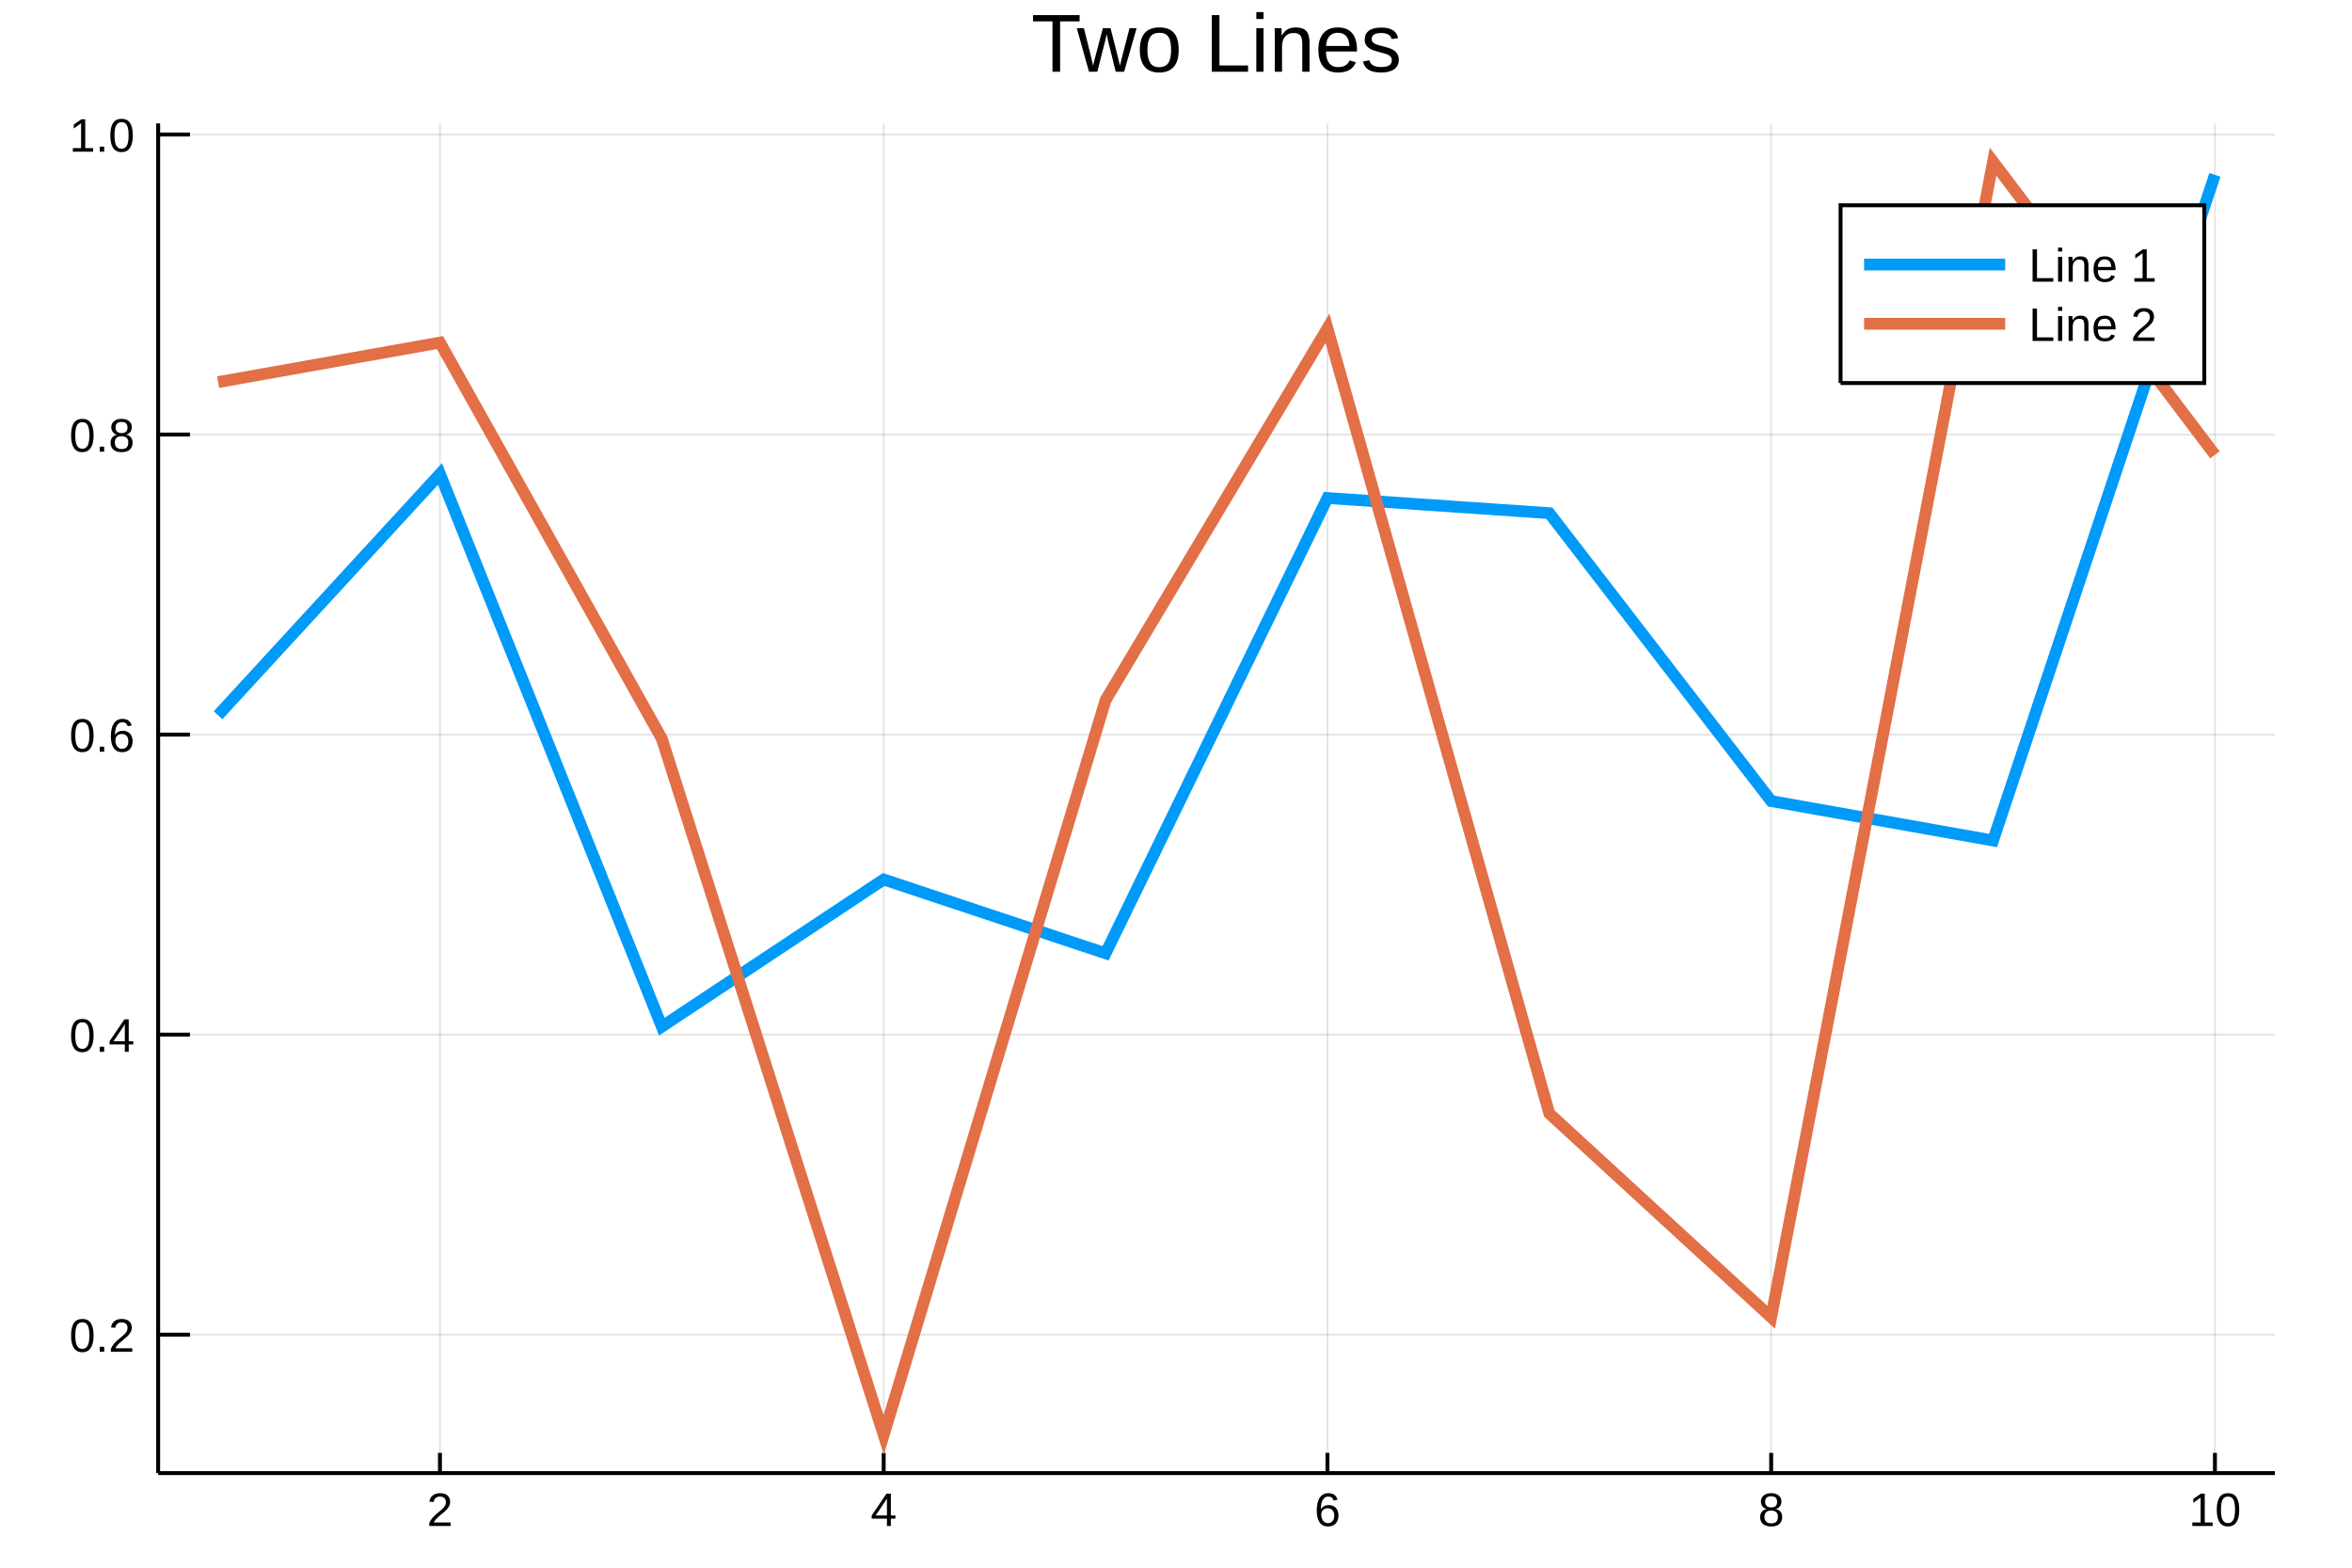
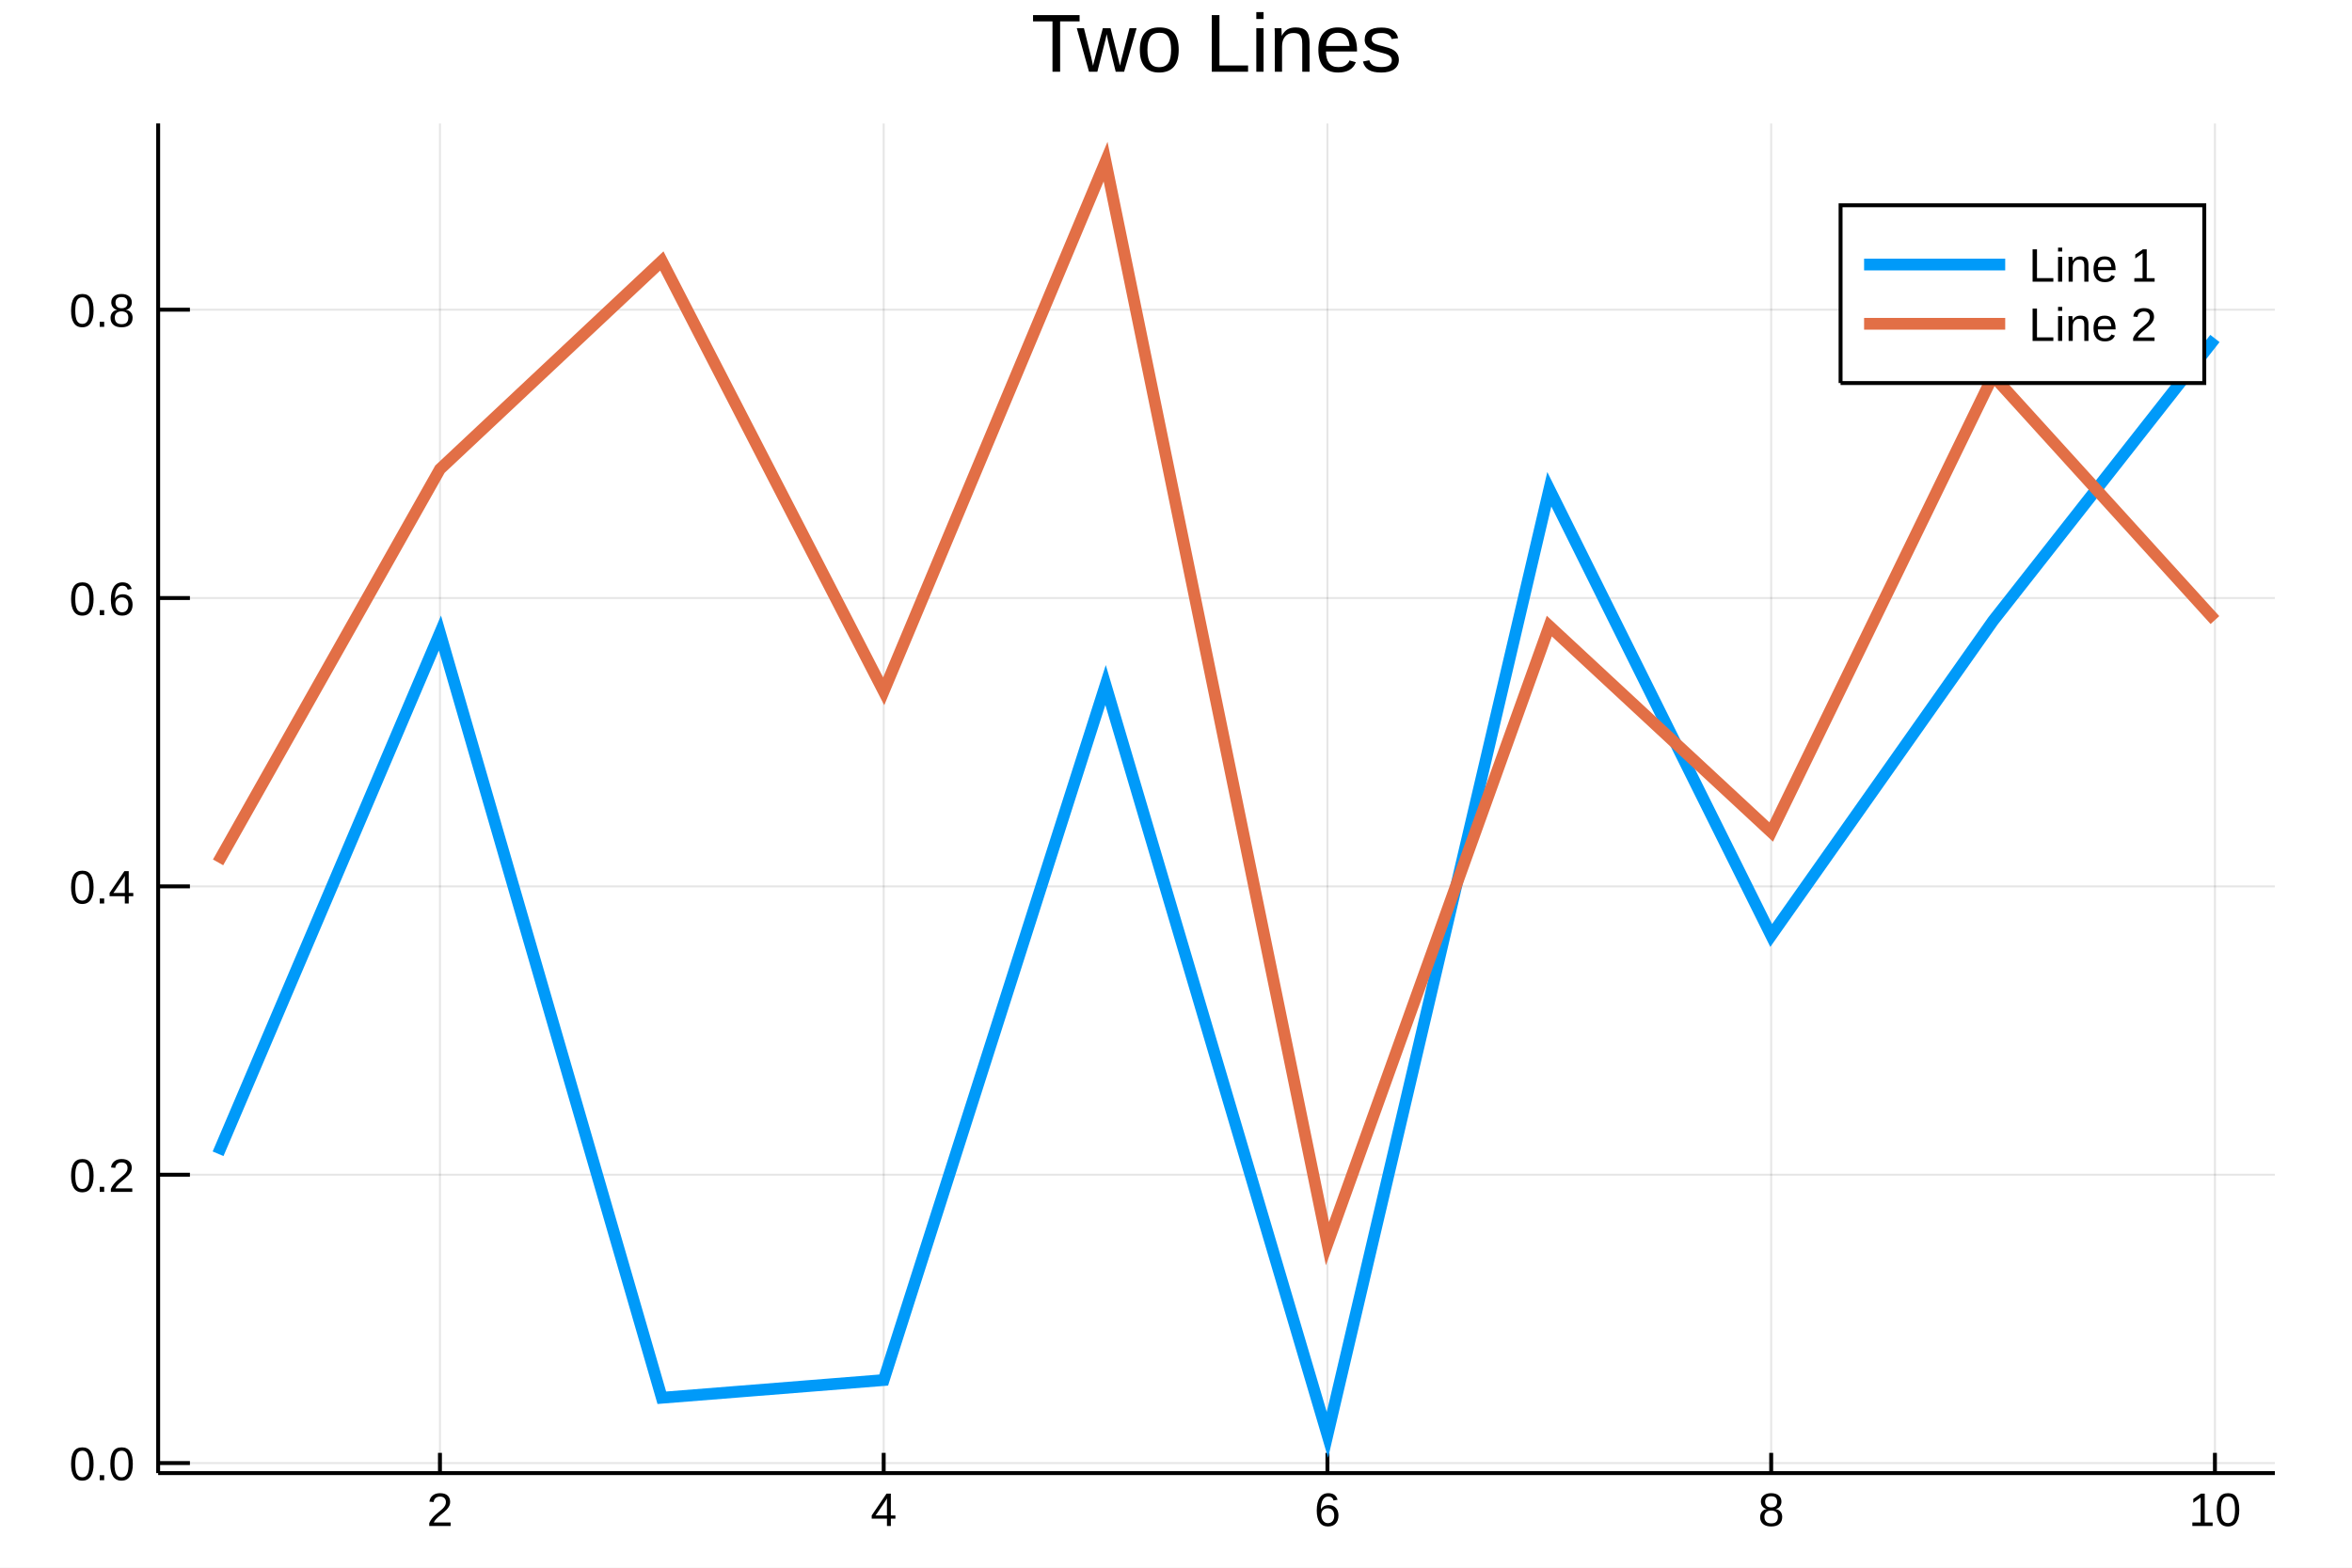
<svg xmlns="http://www.w3.org/2000/svg" width="600" height="400" viewBox="0 0 2400 1600">
  <defs>
-     <clipPath id="clip9600">
+     <clipPath id="clip9000">
      <rect x="0" y="0" width="2000" height="2000" />
    </clipPath>
  </defs>
  <defs>
-     <clipPath id="clip9601">
+     <clipPath id="clip9001">
      <rect x="0" y="0" width="2400" height="1600" />
    </clipPath>
  </defs>
-   <polygon clip-path="url(#clip9601)" points=" 0,1600 2400,1600 2400,0 0,0    " fill="#ffffff" fill-rule="evenodd" fill-opacity="1" />
+   <polygon clip-path="url(#clip9001)" points=" 0,1600 2400,1600 2400,0 0,0    " fill="#ffffff" fill-rule="evenodd" fill-opacity="1" />
  <defs>
-     <clipPath id="clip9602">
+     <clipPath id="clip9002">
      <rect x="480" y="0" width="1681" height="1600" />
    </clipPath>
  </defs>
-   <polygon clip-path="url(#clip9601)" points=" 161.394,1503.47 2321.26,1503.47 2321.26,125.984 161.394,125.984    " fill="#ffffff" fill-rule="evenodd" fill-opacity="1" />
+   <polygon clip-path="url(#clip9001)" points=" 161.394,1503.47 2321.26,1503.47 2321.26,125.984 161.394,125.984    " fill="#ffffff" fill-rule="evenodd" fill-opacity="1" />
  <defs>
-     <clipPath id="clip9603">
+     <clipPath id="clip9003">
      <rect x="161" y="125" width="2161" height="1378" />
    </clipPath>
  </defs>
-   <polyline clip-path="url(#clip9603)" style="stroke:#000000; stroke-width:2; stroke-opacity:0.1; fill:none" points="   448.923,1503.47 448.923,125.984    " />
-   <polyline clip-path="url(#clip9603)" style="stroke:#000000; stroke-width:2; stroke-opacity:0.1; fill:none" points="   901.725,1503.47 901.725,125.984    " />
-   <polyline clip-path="url(#clip9603)" style="stroke:#000000; stroke-width:2; stroke-opacity:0.1; fill:none" points="   1354.53,1503.47 1354.53,125.984    " />
-   <polyline clip-path="url(#clip9603)" style="stroke:#000000; stroke-width:2; stroke-opacity:0.1; fill:none" points="   1807.33,1503.47 1807.33,125.984    " />
-   <polyline clip-path="url(#clip9603)" style="stroke:#000000; stroke-width:2; stroke-opacity:0.1; fill:none" points="   2260.13,1503.47 2260.13,125.984    " />
-   <polyline clip-path="url(#clip9603)" style="stroke:#000000; stroke-width:2; stroke-opacity:0.1; fill:none" points="   161.394,1362.15 2321.26,1362.15    " />
-   <polyline clip-path="url(#clip9603)" style="stroke:#000000; stroke-width:2; stroke-opacity:0.1; fill:none" points="   161.394,1055.94 2321.26,1055.94    " />
-   <polyline clip-path="url(#clip9603)" style="stroke:#000000; stroke-width:2; stroke-opacity:0.1; fill:none" points="   161.394,749.718 2321.26,749.718    " />
-   <polyline clip-path="url(#clip9603)" style="stroke:#000000; stroke-width:2; stroke-opacity:0.1; fill:none" points="   161.394,443.501 2321.26,443.501    " />
-   <polyline clip-path="url(#clip9603)" style="stroke:#000000; stroke-width:2; stroke-opacity:0.1; fill:none" points="   161.394,137.284 2321.26,137.284    " />
-   <polyline clip-path="url(#clip9601)" style="stroke:#000000; stroke-width:4; stroke-opacity:1; fill:none" points="   161.394,1503.47 2321.26,1503.47    " />
-   <polyline clip-path="url(#clip9601)" style="stroke:#000000; stroke-width:4; stroke-opacity:1; fill:none" points="   161.394,1503.47 161.394,125.984    " />
-   <polyline clip-path="url(#clip9601)" style="stroke:#000000; stroke-width:4; stroke-opacity:1; fill:none" points="   448.923,1503.47 448.923,1482.81    " />
-   <polyline clip-path="url(#clip9601)" style="stroke:#000000; stroke-width:4; stroke-opacity:1; fill:none" points="   901.725,1503.47 901.725,1482.81    " />
-   <polyline clip-path="url(#clip9601)" style="stroke:#000000; stroke-width:4; stroke-opacity:1; fill:none" points="   1354.53,1503.47 1354.53,1482.81    " />
-   <polyline clip-path="url(#clip9601)" style="stroke:#000000; stroke-width:4; stroke-opacity:1; fill:none" points="   1807.33,1503.47 1807.33,1482.81    " />
-   <polyline clip-path="url(#clip9601)" style="stroke:#000000; stroke-width:4; stroke-opacity:1; fill:none" points="   2260.13,1503.47 2260.13,1482.81    " />
-   <polyline clip-path="url(#clip9601)" style="stroke:#000000; stroke-width:4; stroke-opacity:1; fill:none" points="   161.394,1362.15 193.792,1362.15    " />
-   <polyline clip-path="url(#clip9601)" style="stroke:#000000; stroke-width:4; stroke-opacity:1; fill:none" points="   161.394,1055.94 193.792,1055.94    " />
-   <polyline clip-path="url(#clip9601)" style="stroke:#000000; stroke-width:4; stroke-opacity:1; fill:none" points="   161.394,749.718 193.792,749.718    " />
-   <polyline clip-path="url(#clip9601)" style="stroke:#000000; stroke-width:4; stroke-opacity:1; fill:none" points="   161.394,443.501 193.792,443.501    " />
-   <polyline clip-path="url(#clip9601)" style="stroke:#000000; stroke-width:4; stroke-opacity:1; fill:none" points="   161.394,137.284 193.792,137.284    " />
-   <g clip-path="url(#clip9601)">
+   <polyline clip-path="url(#clip9003)" style="stroke:#000000; stroke-width:2; stroke-opacity:0.1; fill:none" points="   448.923,1503.47 448.923,125.984    " />
+   <polyline clip-path="url(#clip9003)" style="stroke:#000000; stroke-width:2; stroke-opacity:0.1; fill:none" points="   901.725,1503.47 901.725,125.984    " />
+   <polyline clip-path="url(#clip9003)" style="stroke:#000000; stroke-width:2; stroke-opacity:0.1; fill:none" points="   1354.53,1503.47 1354.53,125.984    " />
+   <polyline clip-path="url(#clip9003)" style="stroke:#000000; stroke-width:2; stroke-opacity:0.1; fill:none" points="   1807.33,1503.47 1807.33,125.984    " />
+   <polyline clip-path="url(#clip9003)" style="stroke:#000000; stroke-width:2; stroke-opacity:0.1; fill:none" points="   2260.13,1503.47 2260.13,125.984    " />
+   <polyline clip-path="url(#clip9003)" style="stroke:#000000; stroke-width:2; stroke-opacity:0.1; fill:none" points="   161.394,1493.21 2321.26,1493.21    " />
+   <polyline clip-path="url(#clip9003)" style="stroke:#000000; stroke-width:2; stroke-opacity:0.1; fill:none" points="   161.394,1198.93 2321.26,1198.93    " />
+   <polyline clip-path="url(#clip9003)" style="stroke:#000000; stroke-width:2; stroke-opacity:0.1; fill:none" points="   161.394,904.643 2321.26,904.643    " />
+   <polyline clip-path="url(#clip9003)" style="stroke:#000000; stroke-width:2; stroke-opacity:0.1; fill:none" points="   161.394,610.358 2321.26,610.358    " />
+   <polyline clip-path="url(#clip9003)" style="stroke:#000000; stroke-width:2; stroke-opacity:0.1; fill:none" points="   161.394,316.072 2321.26,316.072    " />
+   <polyline clip-path="url(#clip9001)" style="stroke:#000000; stroke-width:4; stroke-opacity:1; fill:none" points="   161.394,1503.47 2321.26,1503.47    " />
+   <polyline clip-path="url(#clip9001)" style="stroke:#000000; stroke-width:4; stroke-opacity:1; fill:none" points="   161.394,1503.47 161.394,125.984    " />
+   <polyline clip-path="url(#clip9001)" style="stroke:#000000; stroke-width:4; stroke-opacity:1; fill:none" points="   448.923,1503.47 448.923,1482.81    " />
+   <polyline clip-path="url(#clip9001)" style="stroke:#000000; stroke-width:4; stroke-opacity:1; fill:none" points="   901.725,1503.47 901.725,1482.81    " />
+   <polyline clip-path="url(#clip9001)" style="stroke:#000000; stroke-width:4; stroke-opacity:1; fill:none" points="   1354.53,1503.47 1354.53,1482.81    " />
+   <polyline clip-path="url(#clip9001)" style="stroke:#000000; stroke-width:4; stroke-opacity:1; fill:none" points="   1807.33,1503.47 1807.33,1482.81    " />
+   <polyline clip-path="url(#clip9001)" style="stroke:#000000; stroke-width:4; stroke-opacity:1; fill:none" points="   2260.13,1503.47 2260.13,1482.81    " />
+   <polyline clip-path="url(#clip9001)" style="stroke:#000000; stroke-width:4; stroke-opacity:1; fill:none" points="   161.394,1493.21 193.792,1493.21    " />
+   <polyline clip-path="url(#clip9001)" style="stroke:#000000; stroke-width:4; stroke-opacity:1; fill:none" points="   161.394,1198.93 193.792,1198.93    " />
+   <polyline clip-path="url(#clip9001)" style="stroke:#000000; stroke-width:4; stroke-opacity:1; fill:none" points="   161.394,904.643 193.792,904.643    " />
+   <polyline clip-path="url(#clip9001)" style="stroke:#000000; stroke-width:4; stroke-opacity:1; fill:none" points="   161.394,610.358 193.792,610.358    " />
+   <polyline clip-path="url(#clip9001)" style="stroke:#000000; stroke-width:4; stroke-opacity:1; fill:none" points="   161.394,316.072 193.792,316.072    " />
+   <g clip-path="url(#clip9001)">
    <text style="fill:#000000; fill-opacity:1; font-family:Arial,Helvetica Neue,Helvetica,sans-serif; font-size:48px; text-anchor:middle;" transform="rotate(0, 448.923, 1557.47)" x="448.923" y="1557.47">2</text>
  </g>
-   <g clip-path="url(#clip9601)">
+   <g clip-path="url(#clip9001)">
    <text style="fill:#000000; fill-opacity:1; font-family:Arial,Helvetica Neue,Helvetica,sans-serif; font-size:48px; text-anchor:middle;" transform="rotate(0, 901.725, 1557.47)" x="901.725" y="1557.47">4</text>
  </g>
-   <g clip-path="url(#clip9601)">
+   <g clip-path="url(#clip9001)">
    <text style="fill:#000000; fill-opacity:1; font-family:Arial,Helvetica Neue,Helvetica,sans-serif; font-size:48px; text-anchor:middle;" transform="rotate(0, 1354.53, 1557.47)" x="1354.53" y="1557.47">6</text>
  </g>
-   <g clip-path="url(#clip9601)">
+   <g clip-path="url(#clip9001)">
    <text style="fill:#000000; fill-opacity:1; font-family:Arial,Helvetica Neue,Helvetica,sans-serif; font-size:48px; text-anchor:middle;" transform="rotate(0, 1807.33, 1557.47)" x="1807.33" y="1557.47">8</text>
  </g>
-   <g clip-path="url(#clip9601)">
+   <g clip-path="url(#clip9001)">
    <text style="fill:#000000; fill-opacity:1; font-family:Arial,Helvetica Neue,Helvetica,sans-serif; font-size:48px; text-anchor:middle;" transform="rotate(0, 2260.13, 1557.47)" x="2260.13" y="1557.47">10</text>
  </g>
-   <g clip-path="url(#clip9601)">
-     <text style="fill:#000000; fill-opacity:1; font-family:Arial,Helvetica Neue,Helvetica,sans-serif; font-size:48px; text-anchor:end;" transform="rotate(0, 137.394, 1379.65)" x="137.394" y="1379.65">0.2</text>
+   <g clip-path="url(#clip9001)">
+     <text style="fill:#000000; fill-opacity:1; font-family:Arial,Helvetica Neue,Helvetica,sans-serif; font-size:48px; text-anchor:end;" transform="rotate(0, 137.394, 1510.71)" x="137.394" y="1510.71">0.0</text>
  </g>
-   <g clip-path="url(#clip9601)">
-     <text style="fill:#000000; fill-opacity:1; font-family:Arial,Helvetica Neue,Helvetica,sans-serif; font-size:48px; text-anchor:end;" transform="rotate(0, 137.394, 1073.44)" x="137.394" y="1073.44">0.4</text>
+   <g clip-path="url(#clip9001)">
+     <text style="fill:#000000; fill-opacity:1; font-family:Arial,Helvetica Neue,Helvetica,sans-serif; font-size:48px; text-anchor:end;" transform="rotate(0, 137.394, 1216.43)" x="137.394" y="1216.43">0.2</text>
  </g>
-   <g clip-path="url(#clip9601)">
-     <text style="fill:#000000; fill-opacity:1; font-family:Arial,Helvetica Neue,Helvetica,sans-serif; font-size:48px; text-anchor:end;" transform="rotate(0, 137.394, 767.218)" x="137.394" y="767.218">0.6</text>
+   <g clip-path="url(#clip9001)">
+     <text style="fill:#000000; fill-opacity:1; font-family:Arial,Helvetica Neue,Helvetica,sans-serif; font-size:48px; text-anchor:end;" transform="rotate(0, 137.394, 922.143)" x="137.394" y="922.143">0.4</text>
  </g>
-   <g clip-path="url(#clip9601)">
-     <text style="fill:#000000; fill-opacity:1; font-family:Arial,Helvetica Neue,Helvetica,sans-serif; font-size:48px; text-anchor:end;" transform="rotate(0, 137.394, 461.001)" x="137.394" y="461.001">0.8</text>
+   <g clip-path="url(#clip9001)">
+     <text style="fill:#000000; fill-opacity:1; font-family:Arial,Helvetica Neue,Helvetica,sans-serif; font-size:48px; text-anchor:end;" transform="rotate(0, 137.394, 627.858)" x="137.394" y="627.858">0.6</text>
  </g>
-   <g clip-path="url(#clip9601)">
-     <text style="fill:#000000; fill-opacity:1; font-family:Arial,Helvetica Neue,Helvetica,sans-serif; font-size:48px; text-anchor:end;" transform="rotate(0, 137.394, 154.784)" x="137.394" y="154.784">1.0</text>
+   <g clip-path="url(#clip9001)">
+     <text style="fill:#000000; fill-opacity:1; font-family:Arial,Helvetica Neue,Helvetica,sans-serif; font-size:48px; text-anchor:end;" transform="rotate(0, 137.394, 333.572)" x="137.394" y="333.572">0.8</text>
  </g>
-   <g clip-path="url(#clip9601)">
+   <g clip-path="url(#clip9001)">
    <text style="fill:#000000; fill-opacity:1; font-family:Arial,Helvetica Neue,Helvetica,sans-serif; font-size:84px; text-anchor:middle;" transform="rotate(0, 1241.33, 73.2)" x="1241.33" y="73.2">Two Lines</text>
  </g>
-   <polyline clip-path="url(#clip9603)" style="stroke:#009af9; stroke-width:12; stroke-opacity:1; fill:none" points="   222.522,729.984 448.923,483.752 675.324,1047.78 901.725,897.621 1128.13,972.962 1354.53,508.285 1580.93,523.73 1807.33,817.564 2033.73,857.838 2260.13,178.492       " />
-   <polyline clip-path="url(#clip9603)" style="stroke:#e26f46; stroke-width:12; stroke-opacity:1; fill:none" points="   222.522,390.001 448.923,349.633 675.324,753.837 901.725,1464.49 1128.13,714.54 1354.53,335.037 1580.93,1136.47 1807.33,1344.41 2033.73,164.97 2260.13,464.209       " />
-   <polygon clip-path="url(#clip9601)" points=" 1878.14,390.944 2249.26,390.944 2249.26,209.504 1878.14,209.504    " fill="#ffffff" fill-rule="evenodd" fill-opacity="1" />
-   <polyline clip-path="url(#clip9601)" style="stroke:#000000; stroke-width:4; stroke-opacity:1; fill:none" points="   1878.14,390.944 2249.26,390.944 2249.26,209.504 1878.14,209.504 1878.14,390.944    " />
-   <polyline clip-path="url(#clip9601)" style="stroke:#009af9; stroke-width:12; stroke-opacity:1; fill:none" points="   1902.14,269.984 2046.14,269.984    " />
-   <g clip-path="url(#clip9601)">
+   <polyline clip-path="url(#clip9003)" style="stroke:#009af9; stroke-width:12; stroke-opacity:1; fill:none" points="   222.522,1177.56 448.923,646.07 675.324,1426.56 901.725,1408.5 1128.13,699.149 1354.53,1464.49 1580.93,499.316 1807.33,954.746 2033.73,633.611 2260.13,345.462       " />
+   <polyline clip-path="url(#clip9003)" style="stroke:#e26f46; stroke-width:12; stroke-opacity:1; fill:none" points="   222.522,880.14 448.923,478.832 675.324,266.356 901.725,705.548 1128.13,164.97 1354.53,1269.27 1580.93,639.003 1807.33,849.122 2033.73,383.517 2260.13,632.846       " />
+   <polygon clip-path="url(#clip9001)" points=" 1878.14,390.944 2249.26,390.944 2249.26,209.504 1878.14,209.504    " fill="#ffffff" fill-rule="evenodd" fill-opacity="1" />
+   <polyline clip-path="url(#clip9001)" style="stroke:#000000; stroke-width:4; stroke-opacity:1; fill:none" points="   1878.14,390.944 2249.26,390.944 2249.26,209.504 1878.14,209.504 1878.14,390.944    " />
+   <polyline clip-path="url(#clip9001)" style="stroke:#009af9; stroke-width:12; stroke-opacity:1; fill:none" points="   1902.14,269.984 2046.14,269.984    " />
+   <g clip-path="url(#clip9001)">
    <text style="fill:#000000; fill-opacity:1; font-family:Arial,Helvetica Neue,Helvetica,sans-serif; font-size:48px; text-anchor:start;" transform="rotate(0, 2070.14, 287.484)" x="2070.14" y="287.484">Line 1</text>
  </g>
-   <polyline clip-path="url(#clip9601)" style="stroke:#e26f46; stroke-width:12; stroke-opacity:1; fill:none" points="   1902.14,330.464 2046.14,330.464    " />
-   <g clip-path="url(#clip9601)">
+   <polyline clip-path="url(#clip9001)" style="stroke:#e26f46; stroke-width:12; stroke-opacity:1; fill:none" points="   1902.14,330.464 2046.14,330.464    " />
+   <g clip-path="url(#clip9001)">
    <text style="fill:#000000; fill-opacity:1; font-family:Arial,Helvetica Neue,Helvetica,sans-serif; font-size:48px; text-anchor:start;" transform="rotate(0, 2070.14, 347.964)" x="2070.14" y="347.964">Line 2</text>
  </g>
</svg>
